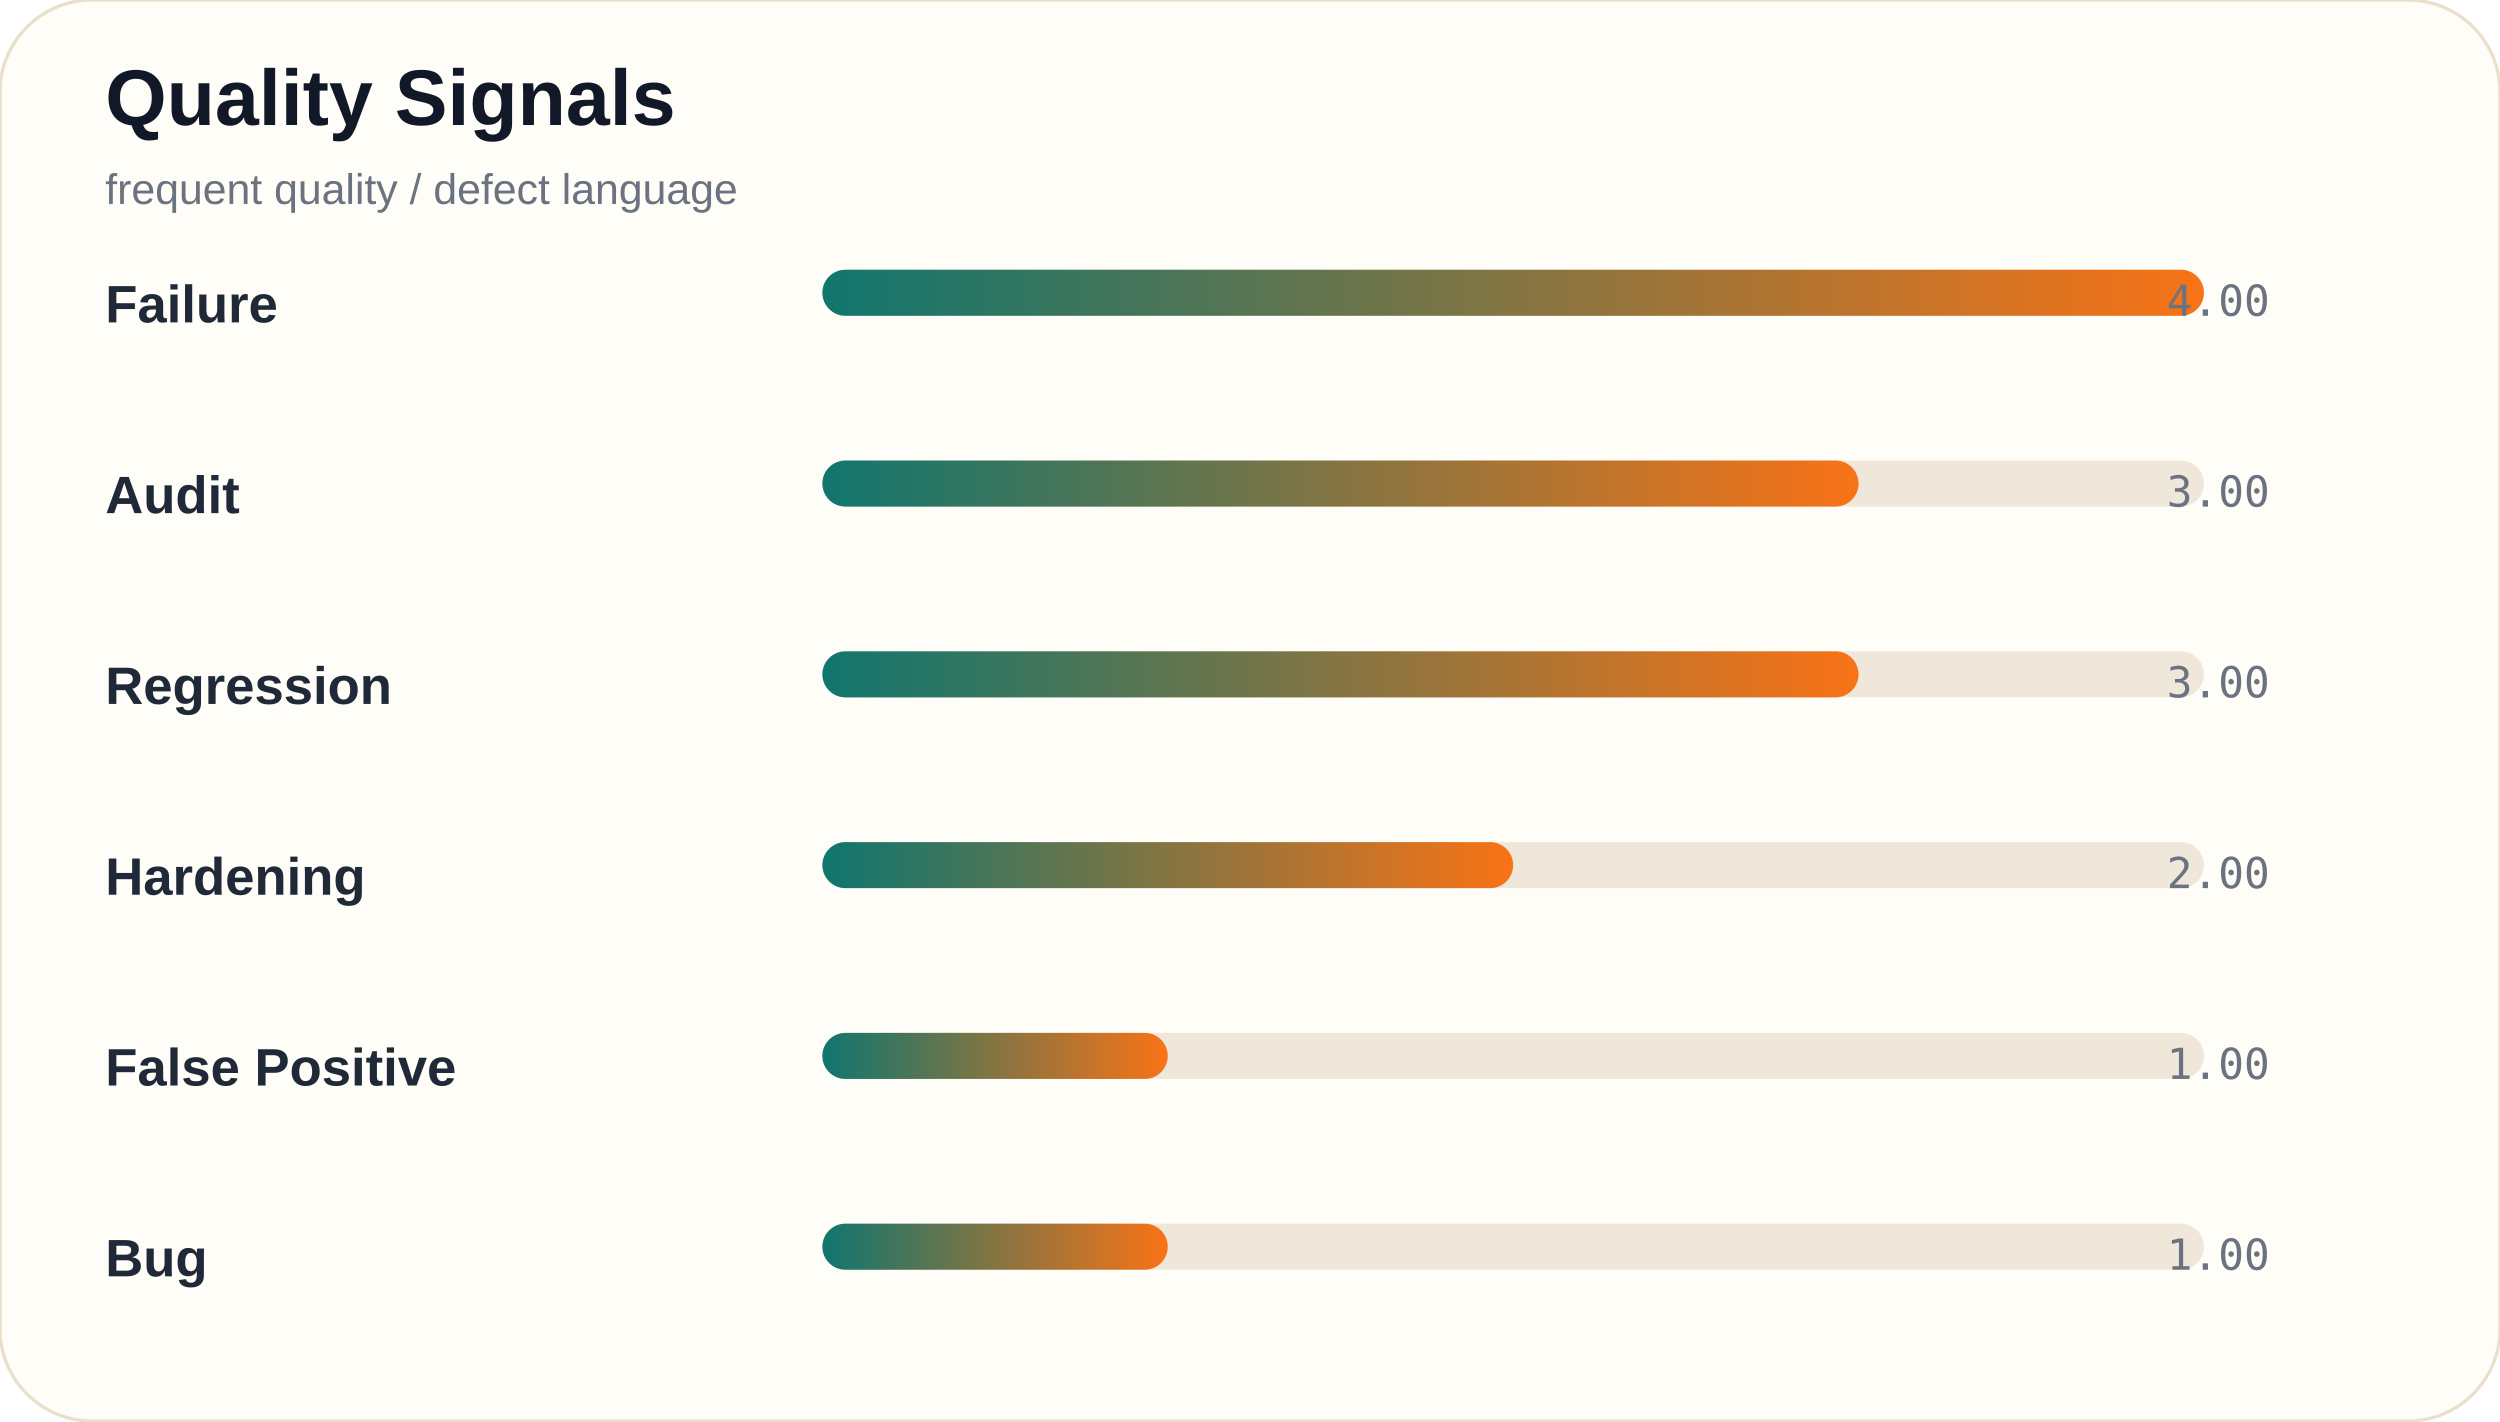
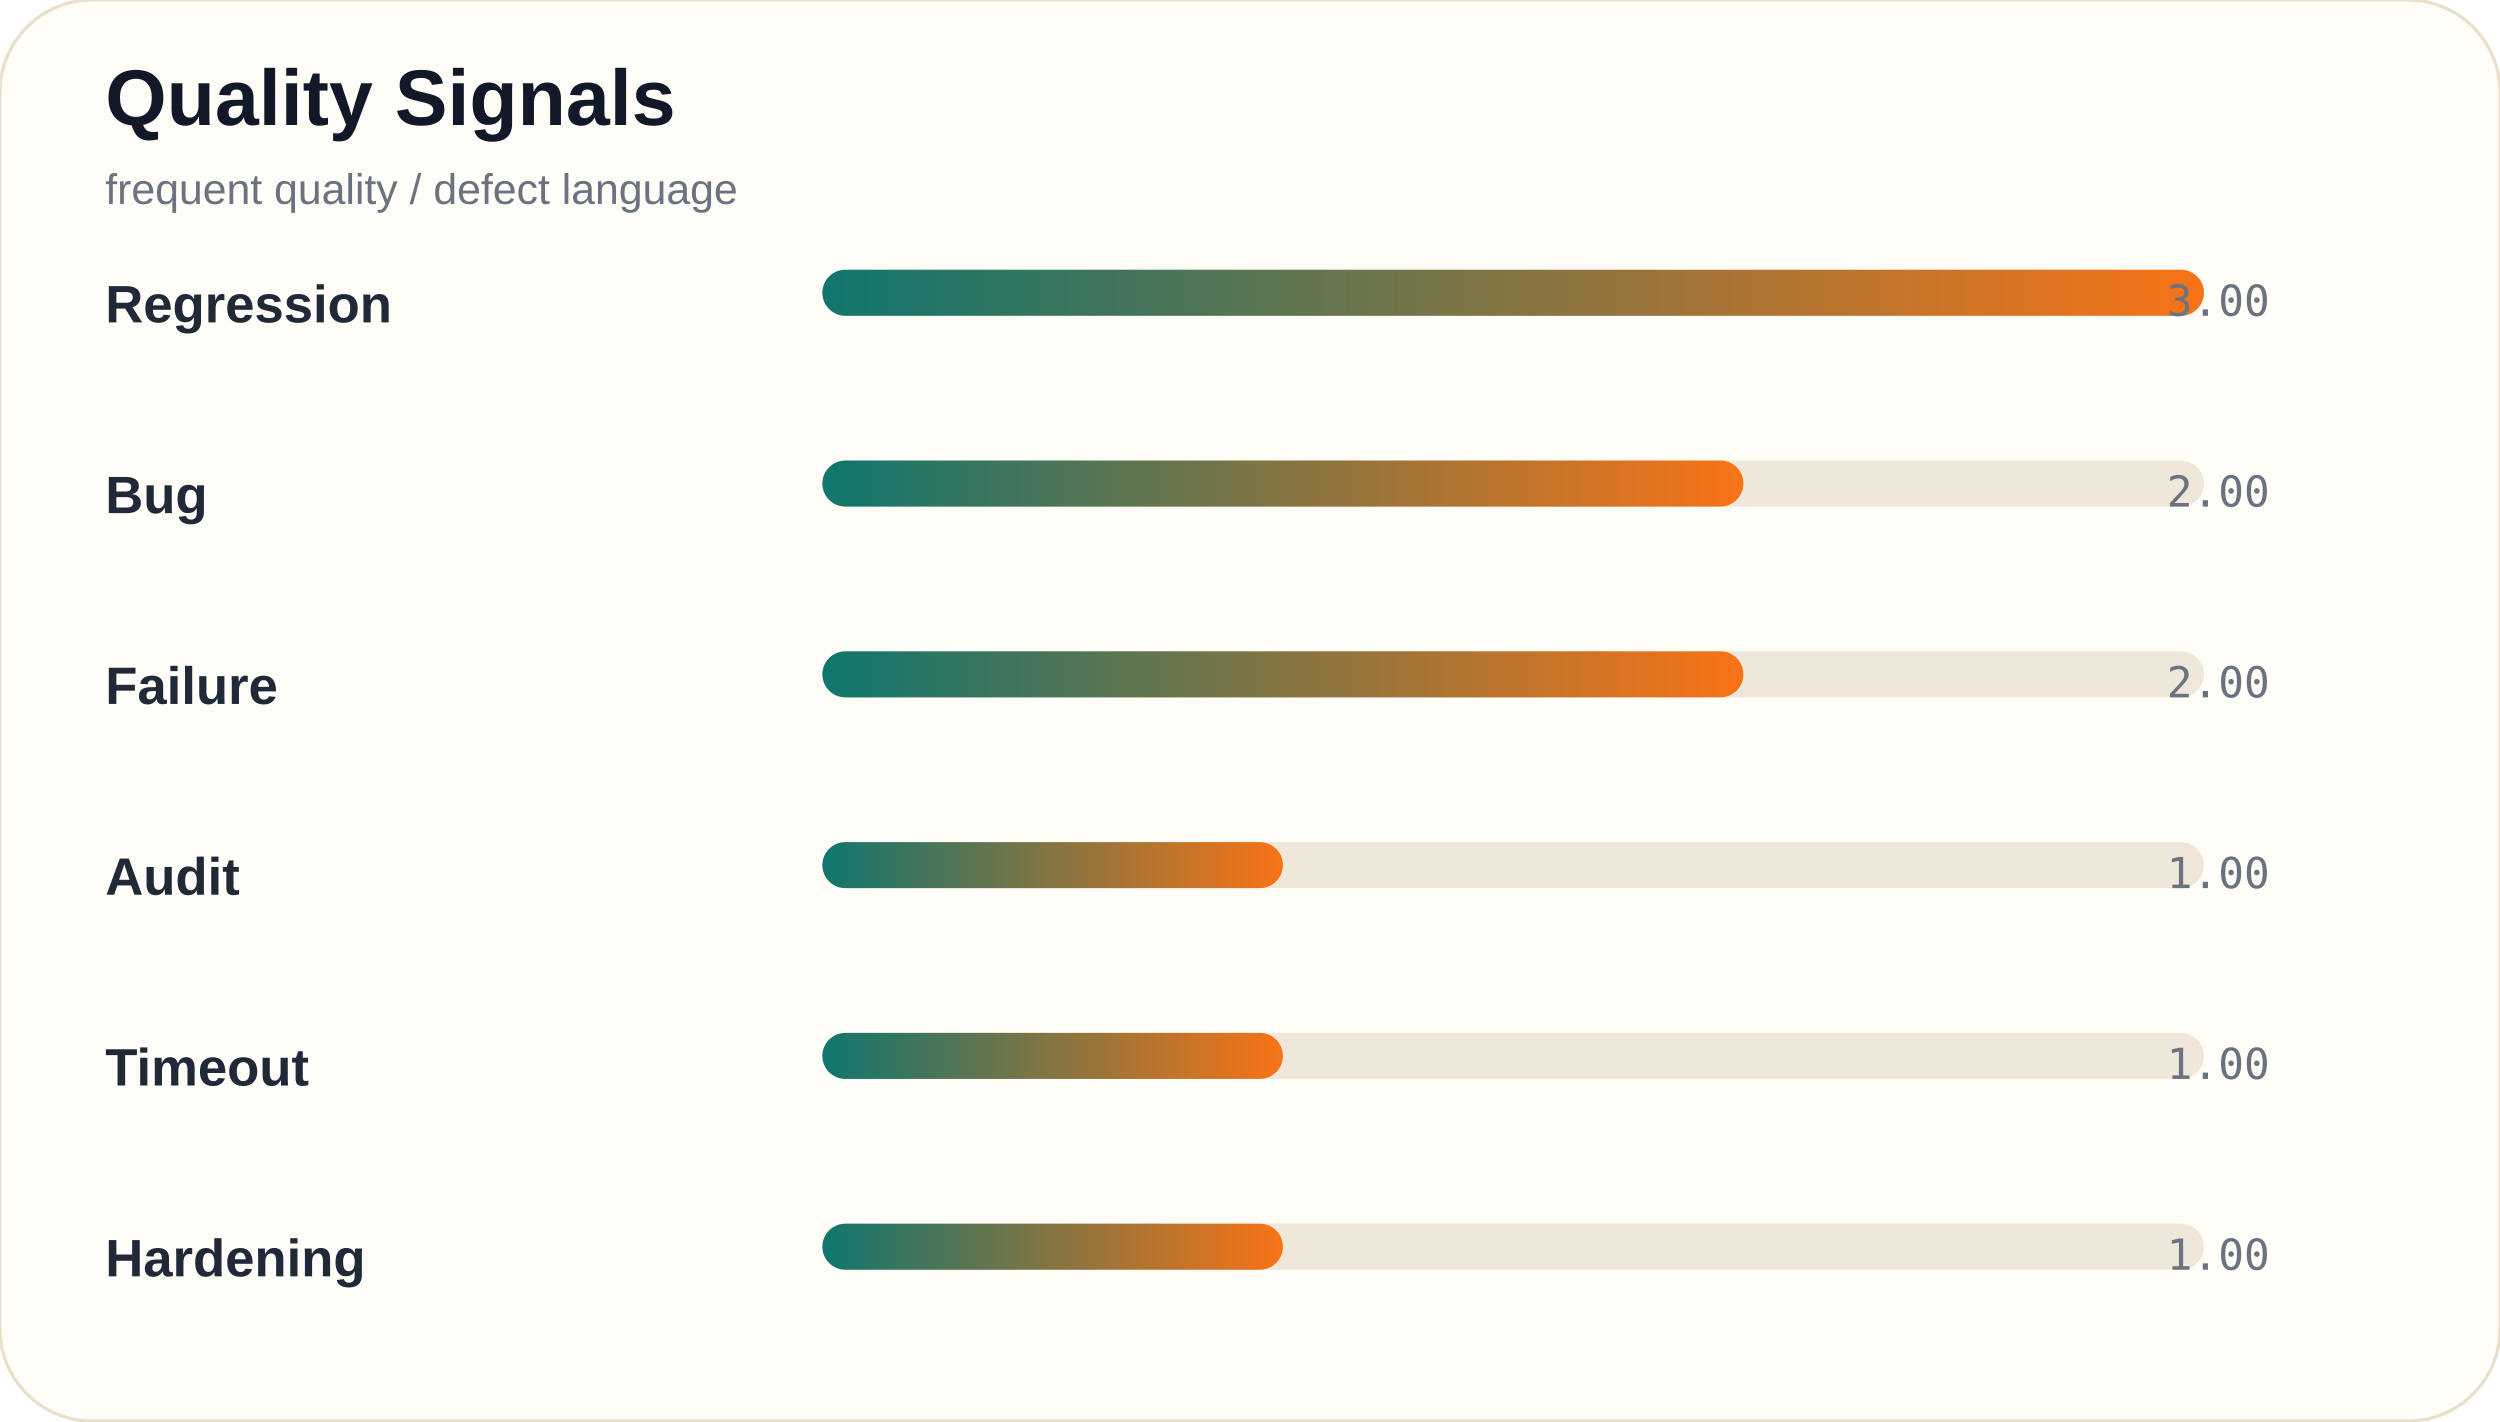
<svg xmlns="http://www.w3.org/2000/svg" width="760" height="432" viewBox="0 0 760 432" role="img" aria-label="Quality Signals">
  <defs>
    <linearGradient id="bar" x1="0%" y1="0%" x2="100%" y2="0%">
      <stop offset="0%" stop-color="#0f766e" />
      <stop offset="100%" stop-color="#f97316" />
    </linearGradient>
  </defs>
  <rect width="760" height="432" rx="28" fill="#fffdf8" stroke="#eadfca" />
  <text x="32" y="38" font-family="Avenir Next, Helvetica Neue, Arial, sans-serif" font-size="24" font-weight="700" fill="#111827">Quality Signals</text>
  <text x="32" y="62" font-family="Avenir Next, Helvetica Neue, Arial, sans-serif" font-size="13" fill="#6b7280">frequent quality / defect language</text>
-   <text x="32" y="98" font-family="Avenir Next, Helvetica Neue, Arial, sans-serif" font-size="16" font-weight="600" fill="#1f2937">Failure</text>
+   <text x="32" y="98" font-family="Avenir Next, Helvetica Neue, Arial, sans-serif" font-size="16" font-weight="600" fill="#1f2937">Regression</text>
  <rect x="250" y="82" width="420" height="14" rx="7" fill="#efe8da" />
  <rect x="250" y="82" width="420.0" height="14" rx="7" fill="url(#bar)" />
-   <text x="690" y="96" text-anchor="end" font-family="SFMono-Regular, Menlo, monospace" font-size="13" fill="#6b7280">4.00</text>
-   <text x="32" y="156" font-family="Avenir Next, Helvetica Neue, Arial, sans-serif" font-size="16" font-weight="600" fill="#1f2937">Audit</text>
+   <text x="690" y="96" text-anchor="end" font-family="SFMono-Regular, Menlo, monospace" font-size="13" fill="#6b7280">3.00</text>
+   <text x="32" y="156" font-family="Avenir Next, Helvetica Neue, Arial, sans-serif" font-size="16" font-weight="600" fill="#1f2937">Bug</text>
  <rect x="250" y="140" width="420" height="14" rx="7" fill="#efe8da" />
-   <rect x="250" y="140" width="315.0" height="14" rx="7" fill="url(#bar)" />
-   <text x="690" y="154" text-anchor="end" font-family="SFMono-Regular, Menlo, monospace" font-size="13" fill="#6b7280">3.00</text>
-   <text x="32" y="214" font-family="Avenir Next, Helvetica Neue, Arial, sans-serif" font-size="16" font-weight="600" fill="#1f2937">Regression</text>
+   <rect x="250" y="140" width="280.0" height="14" rx="7" fill="url(#bar)" />
+   <text x="690" y="154" text-anchor="end" font-family="SFMono-Regular, Menlo, monospace" font-size="13" fill="#6b7280">2.00</text>
+   <text x="32" y="214" font-family="Avenir Next, Helvetica Neue, Arial, sans-serif" font-size="16" font-weight="600" fill="#1f2937">Failure</text>
  <rect x="250" y="198" width="420" height="14" rx="7" fill="#efe8da" />
-   <rect x="250" y="198" width="315.0" height="14" rx="7" fill="url(#bar)" />
-   <text x="690" y="212" text-anchor="end" font-family="SFMono-Regular, Menlo, monospace" font-size="13" fill="#6b7280">3.00</text>
-   <text x="32" y="272" font-family="Avenir Next, Helvetica Neue, Arial, sans-serif" font-size="16" font-weight="600" fill="#1f2937">Hardening</text>
+   <rect x="250" y="198" width="280.0" height="14" rx="7" fill="url(#bar)" />
+   <text x="690" y="212" text-anchor="end" font-family="SFMono-Regular, Menlo, monospace" font-size="13" fill="#6b7280">2.00</text>
+   <text x="32" y="272" font-family="Avenir Next, Helvetica Neue, Arial, sans-serif" font-size="16" font-weight="600" fill="#1f2937">Audit</text>
  <rect x="250" y="256" width="420" height="14" rx="7" fill="#efe8da" />
-   <rect x="250" y="256" width="210.0" height="14" rx="7" fill="url(#bar)" />
-   <text x="690" y="270" text-anchor="end" font-family="SFMono-Regular, Menlo, monospace" font-size="13" fill="#6b7280">2.00</text>
-   <text x="32" y="330" font-family="Avenir Next, Helvetica Neue, Arial, sans-serif" font-size="16" font-weight="600" fill="#1f2937">False Positive</text>
+   <rect x="250" y="256" width="140.0" height="14" rx="7" fill="url(#bar)" />
+   <text x="690" y="270" text-anchor="end" font-family="SFMono-Regular, Menlo, monospace" font-size="13" fill="#6b7280">1.00</text>
+   <text x="32" y="330" font-family="Avenir Next, Helvetica Neue, Arial, sans-serif" font-size="16" font-weight="600" fill="#1f2937">Timeout</text>
  <rect x="250" y="314" width="420" height="14" rx="7" fill="#efe8da" />
-   <rect x="250" y="314" width="105.0" height="14" rx="7" fill="url(#bar)" />
+   <rect x="250" y="314" width="140.0" height="14" rx="7" fill="url(#bar)" />
  <text x="690" y="328" text-anchor="end" font-family="SFMono-Regular, Menlo, monospace" font-size="13" fill="#6b7280">1.00</text>
-   <text x="32" y="388" font-family="Avenir Next, Helvetica Neue, Arial, sans-serif" font-size="16" font-weight="600" fill="#1f2937">Bug</text>
+   <text x="32" y="388" font-family="Avenir Next, Helvetica Neue, Arial, sans-serif" font-size="16" font-weight="600" fill="#1f2937">Hardening</text>
  <rect x="250" y="372" width="420" height="14" rx="7" fill="#efe8da" />
-   <rect x="250" y="372" width="105.0" height="14" rx="7" fill="url(#bar)" />
+   <rect x="250" y="372" width="140.0" height="14" rx="7" fill="url(#bar)" />
  <text x="690" y="386" text-anchor="end" font-family="SFMono-Regular, Menlo, monospace" font-size="13" fill="#6b7280">1.00</text>
</svg>
